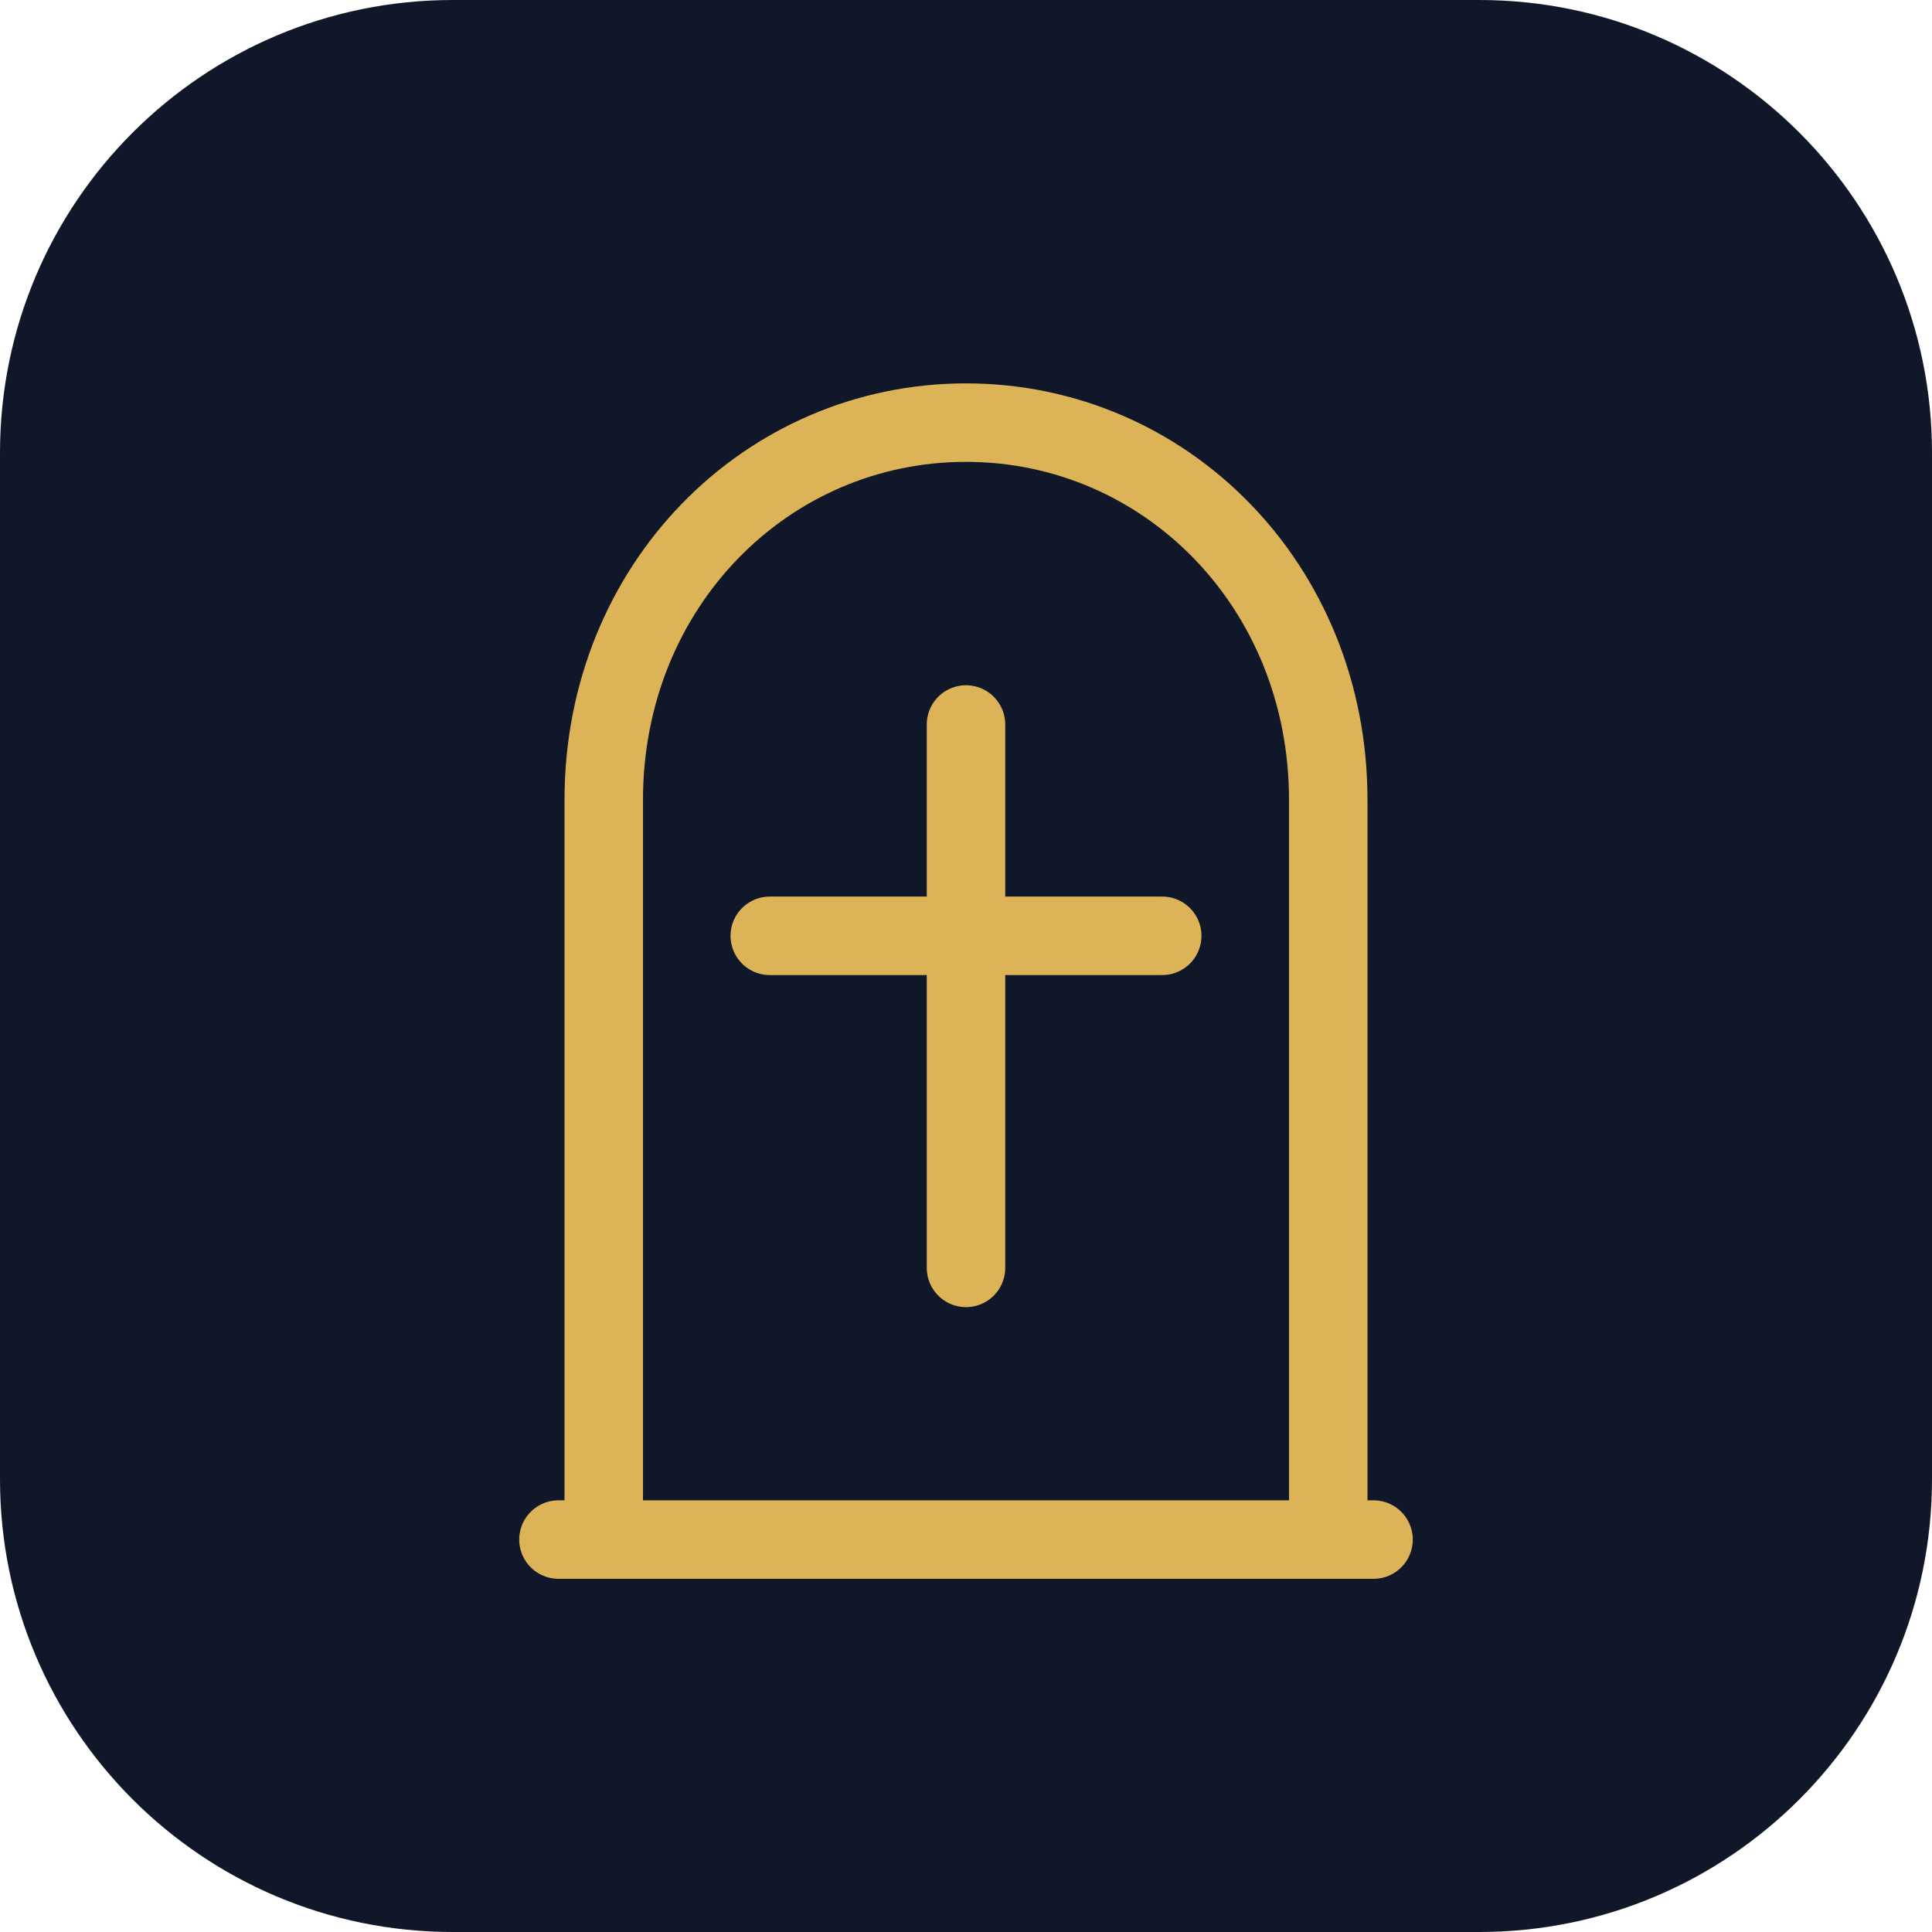
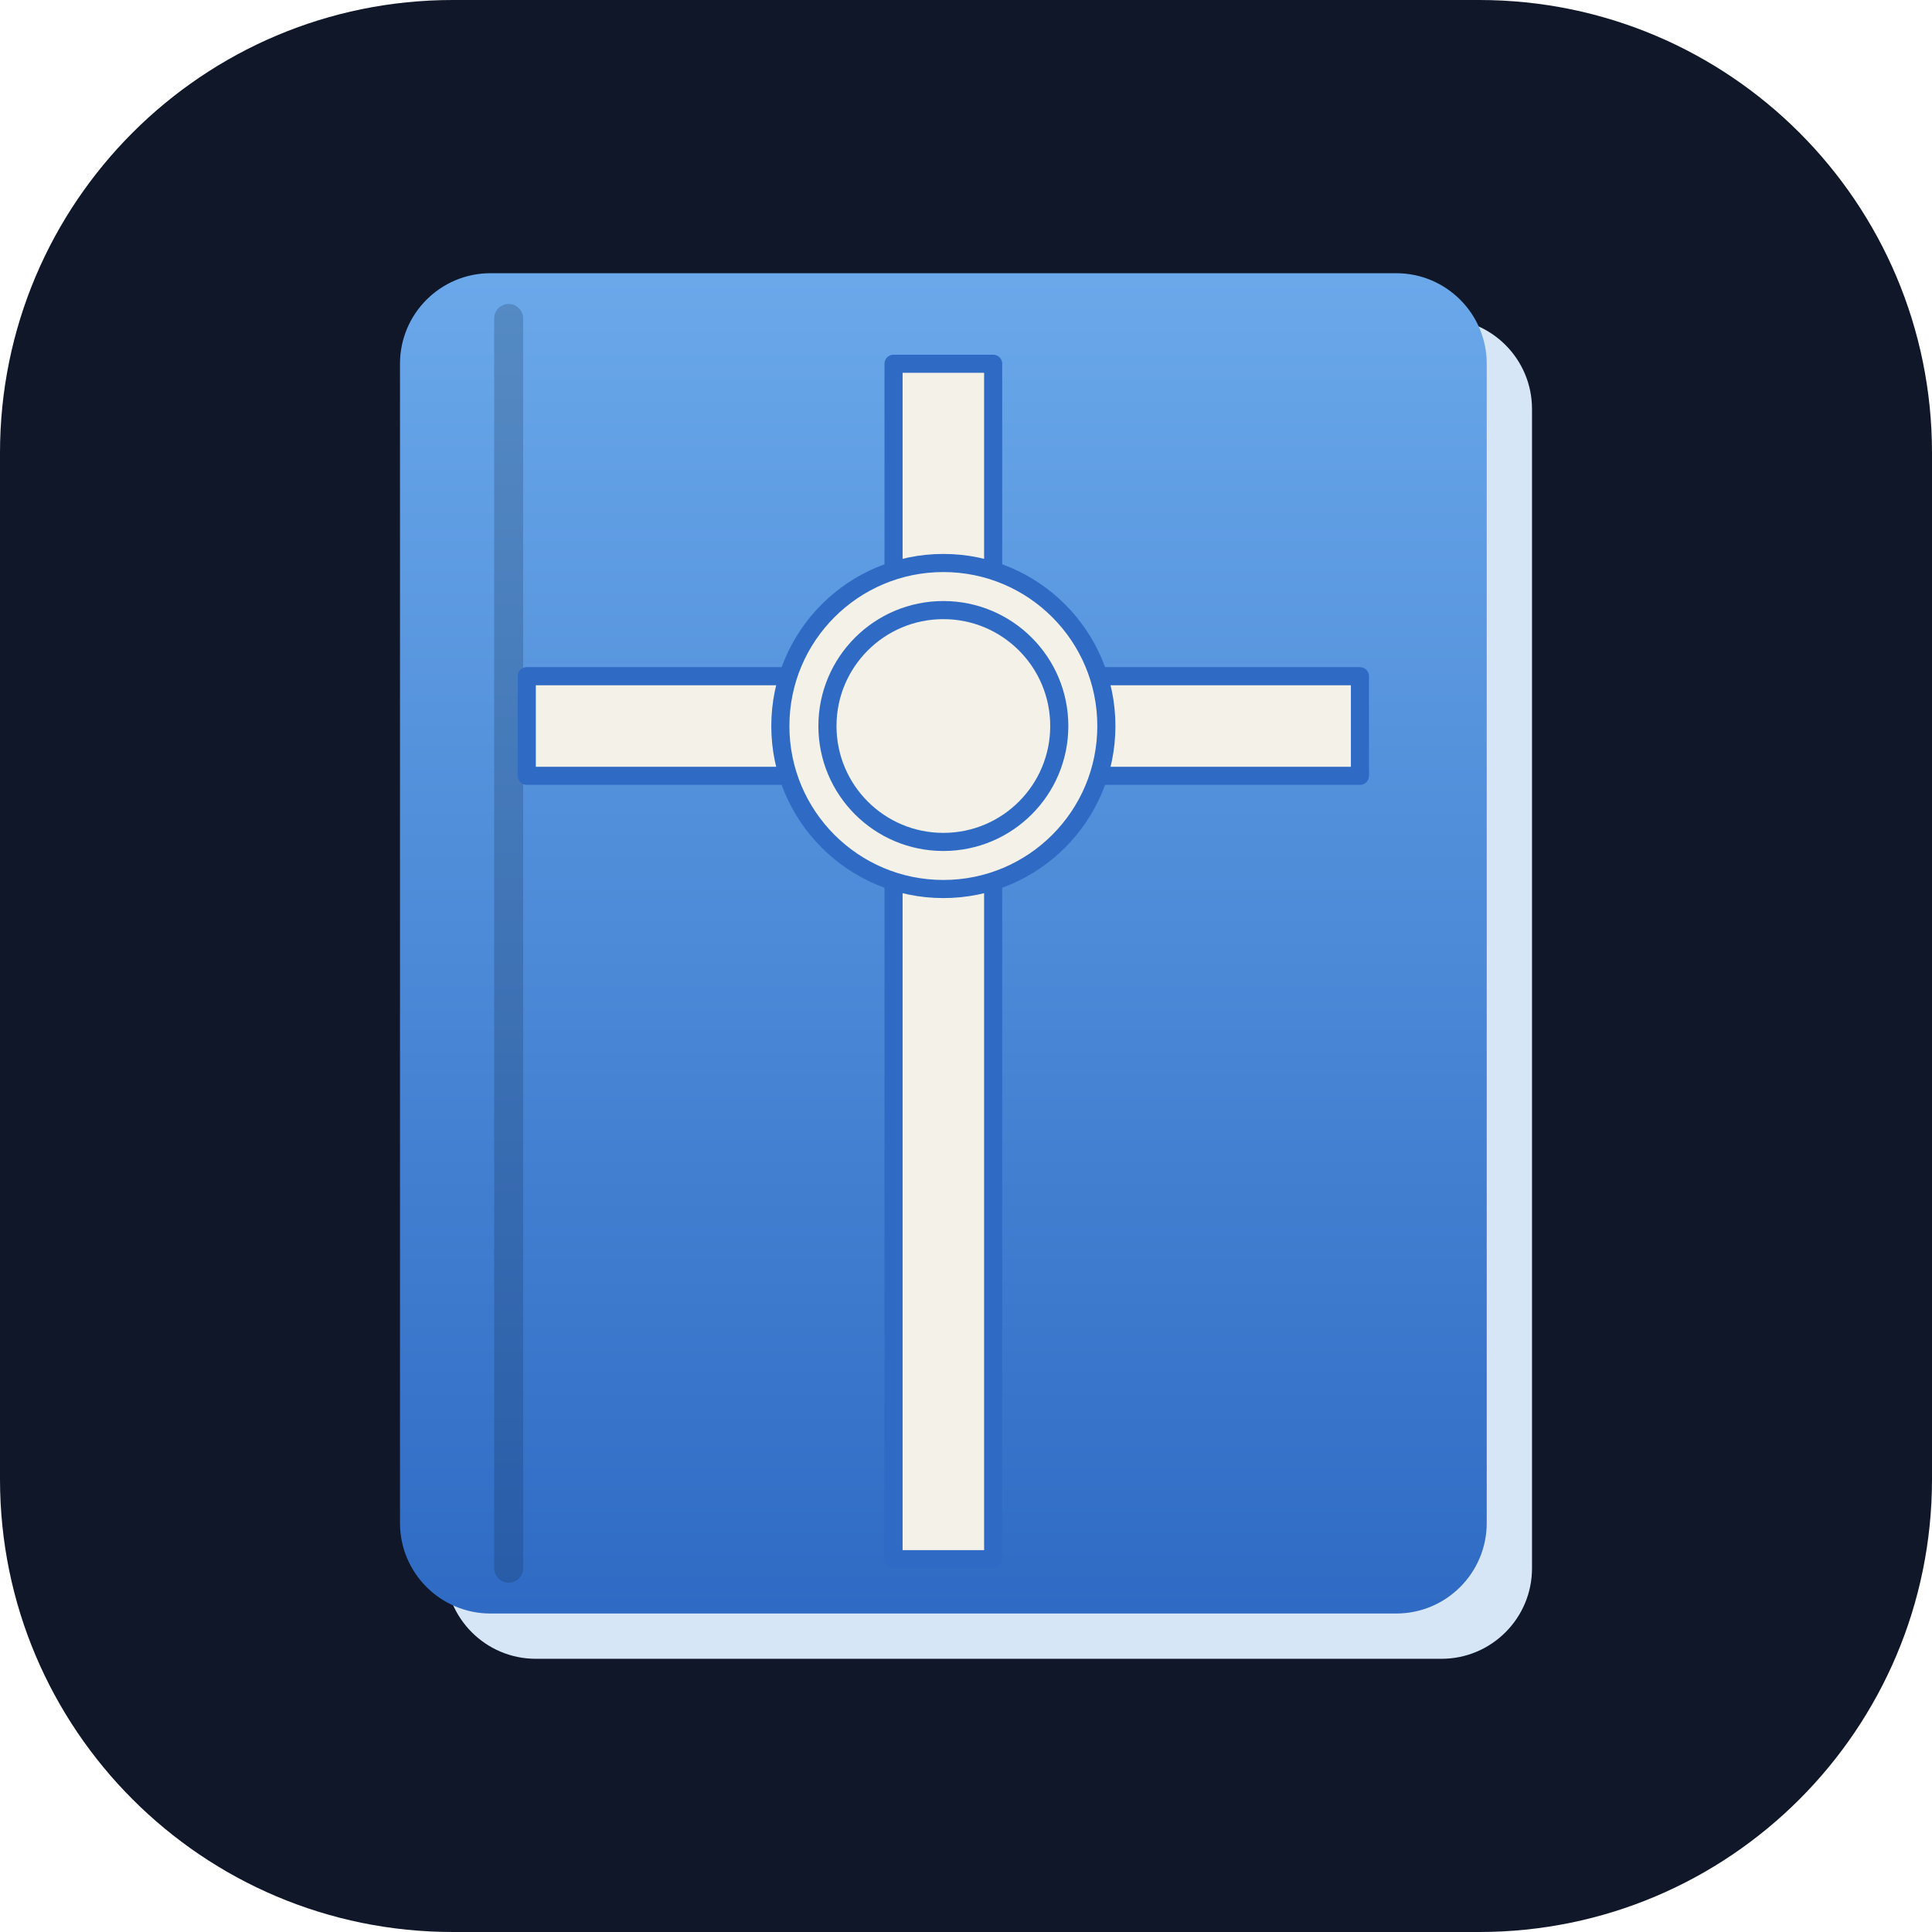
- <svg xmlns="http://www.w3.org/2000/svg" viewBox="0 0 64 64">
+ <svg xmlns="http://www.w3.org/2000/svg" viewBox="0 0 64 64" role="img" aria-label="Telugu Community Church">
+   <defs>
+     <linearGradient id="tccg" x1="0" y1="0" x2="0" y2="1">
+       <stop offset="0" stop-color="#6aa8ea" />
+       <stop offset="1" stop-color="#2f6bc4" />
+     </linearGradient>
+   </defs>
  <rect width="64" height="64" rx="15" fill="#0f1728" />
-   <g transform="translate(12,10)" fill="none" stroke="#dcb457" stroke-width="2.6" stroke-linecap="round">
-     <path d="M8 41V16.5C8 9.4 13.4 4 20 4s12 5.4 12 12.5V41" />
-     <path d="M6.5 41h27" />
-     <path d="M20 14v18M13.5 21h13" />
+   <g transform="translate(32 32) scale(0.6) translate(-51.25 -51.25)">
+     <rect x="22.5" y="15.5" width="60" height="74" rx="5" fill="#d7e6f7" />
+     <rect x="20" y="13" width="60" height="74" rx="5" fill="url(#tccg)" />
+     <path d="M26 15.5 V84.5" stroke="#0e2440" stroke-width="1.6" opacity=".22" stroke-linecap="round" />
+     <path d="M47.25 18 H52.75 V35.25 H73 V40.75 H52.75 V84 H47.25 V40.75 H27 V35.25 H47.25 Z" fill="#f4f1e8" stroke="#2f6bc4" stroke-width="1" stroke-linejoin="round" />
+     <circle cx="50" cy="38" r="9" fill="#f4f1e8" stroke="#2f6bc4" stroke-width="1" />
+     <circle cx="50" cy="38" r="6.4" fill="none" stroke="#2f6bc4" stroke-width="1" />
  </g>
</svg>
